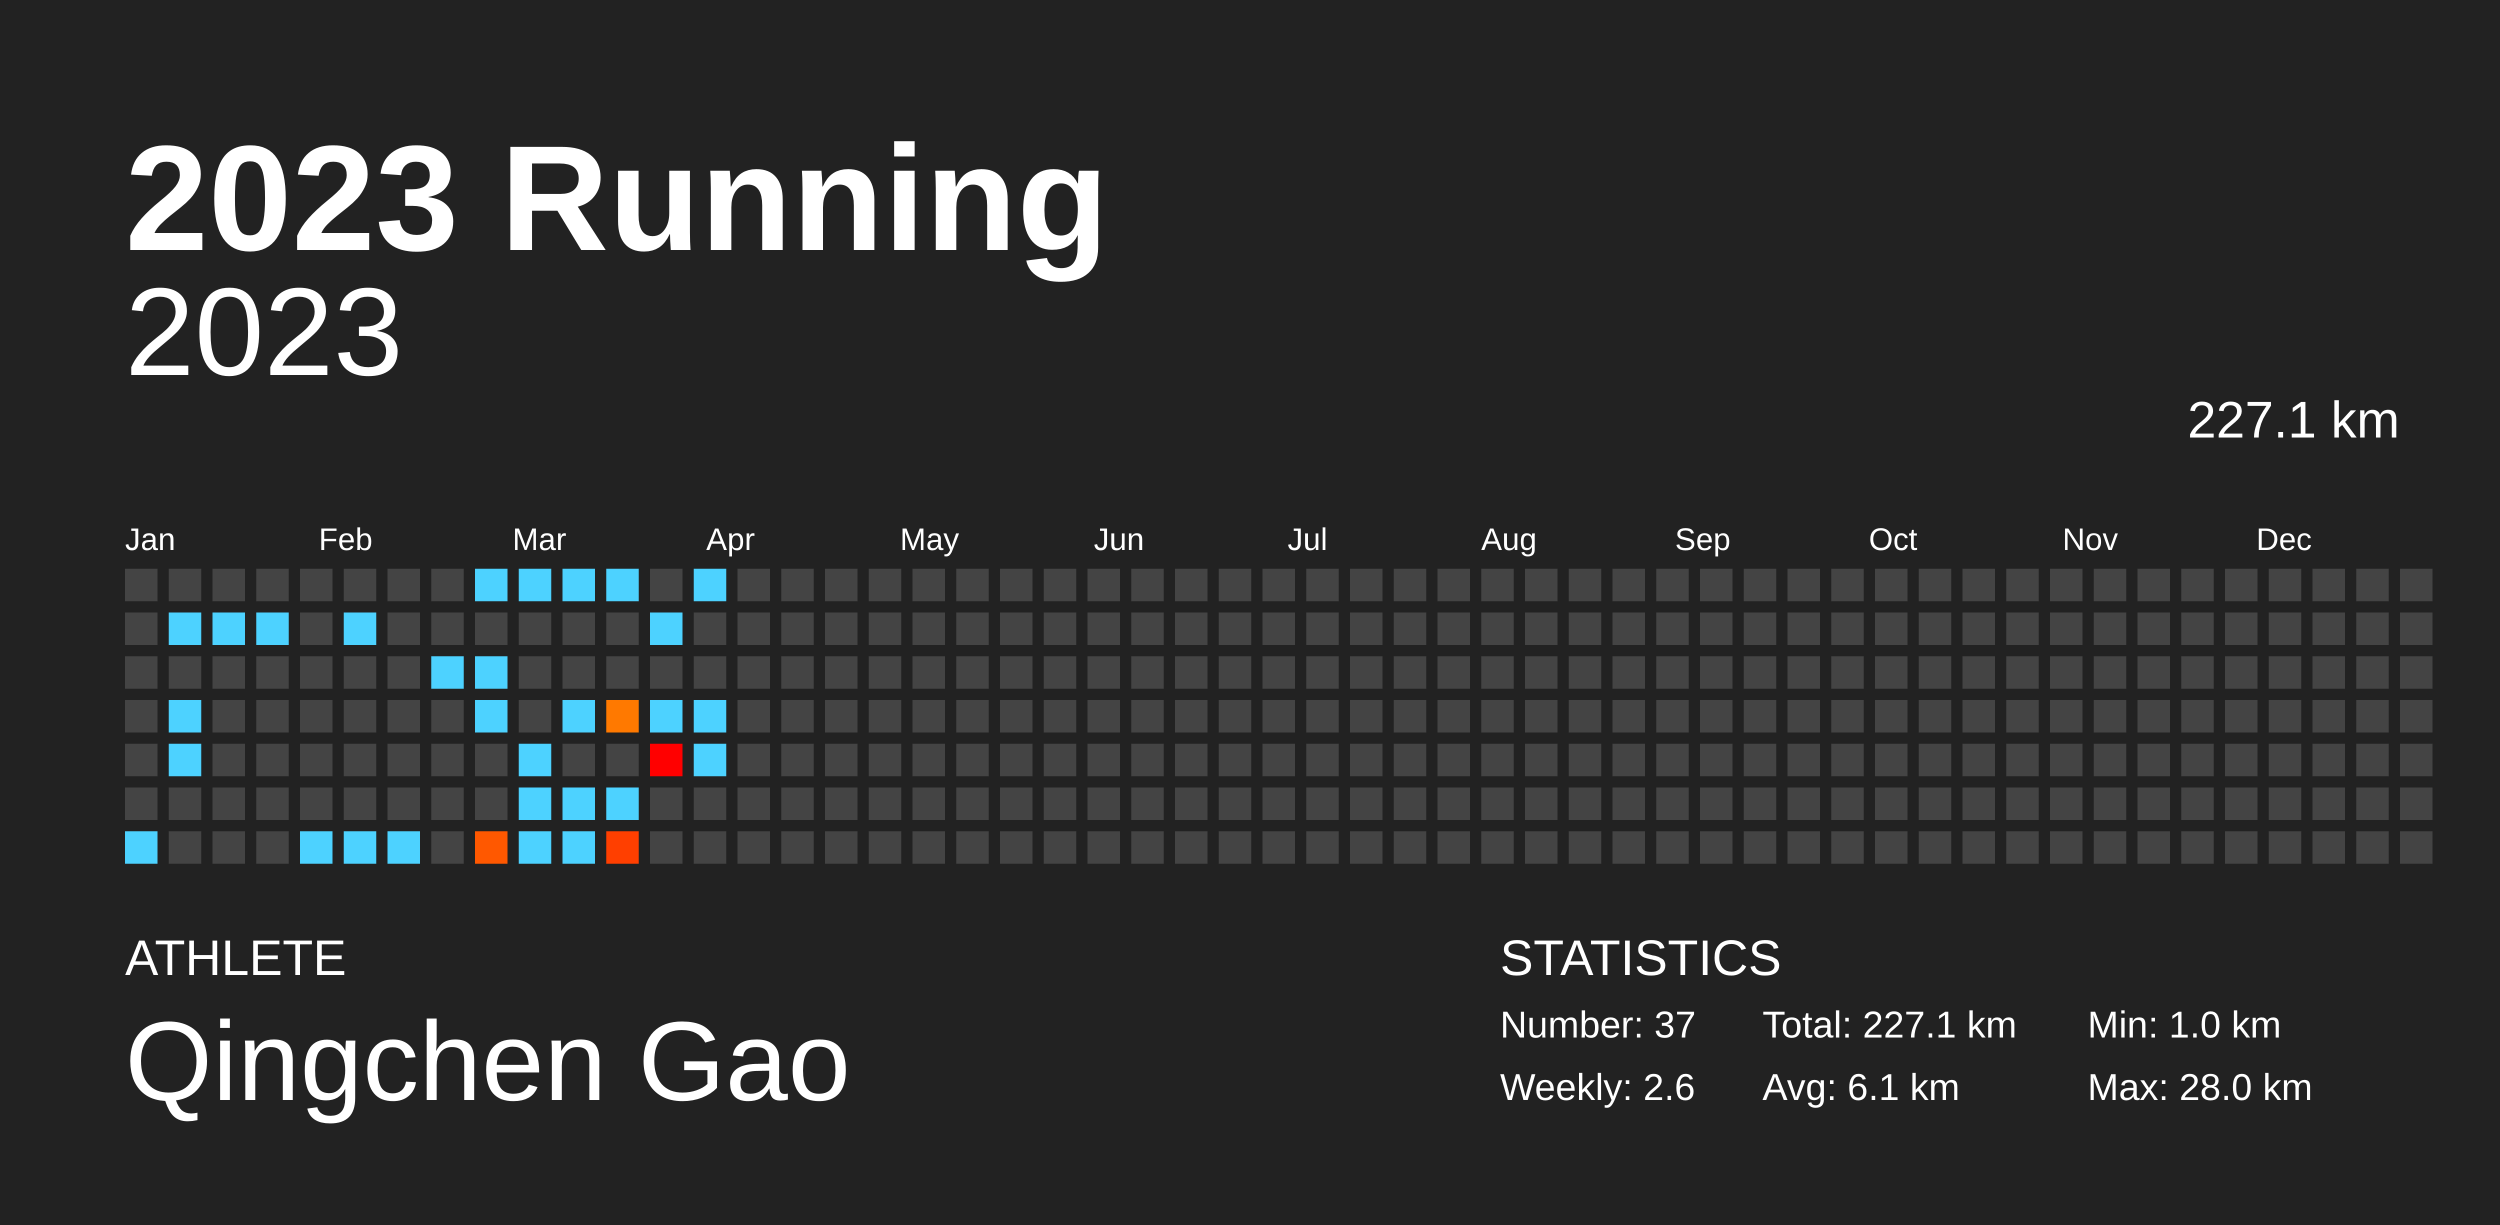
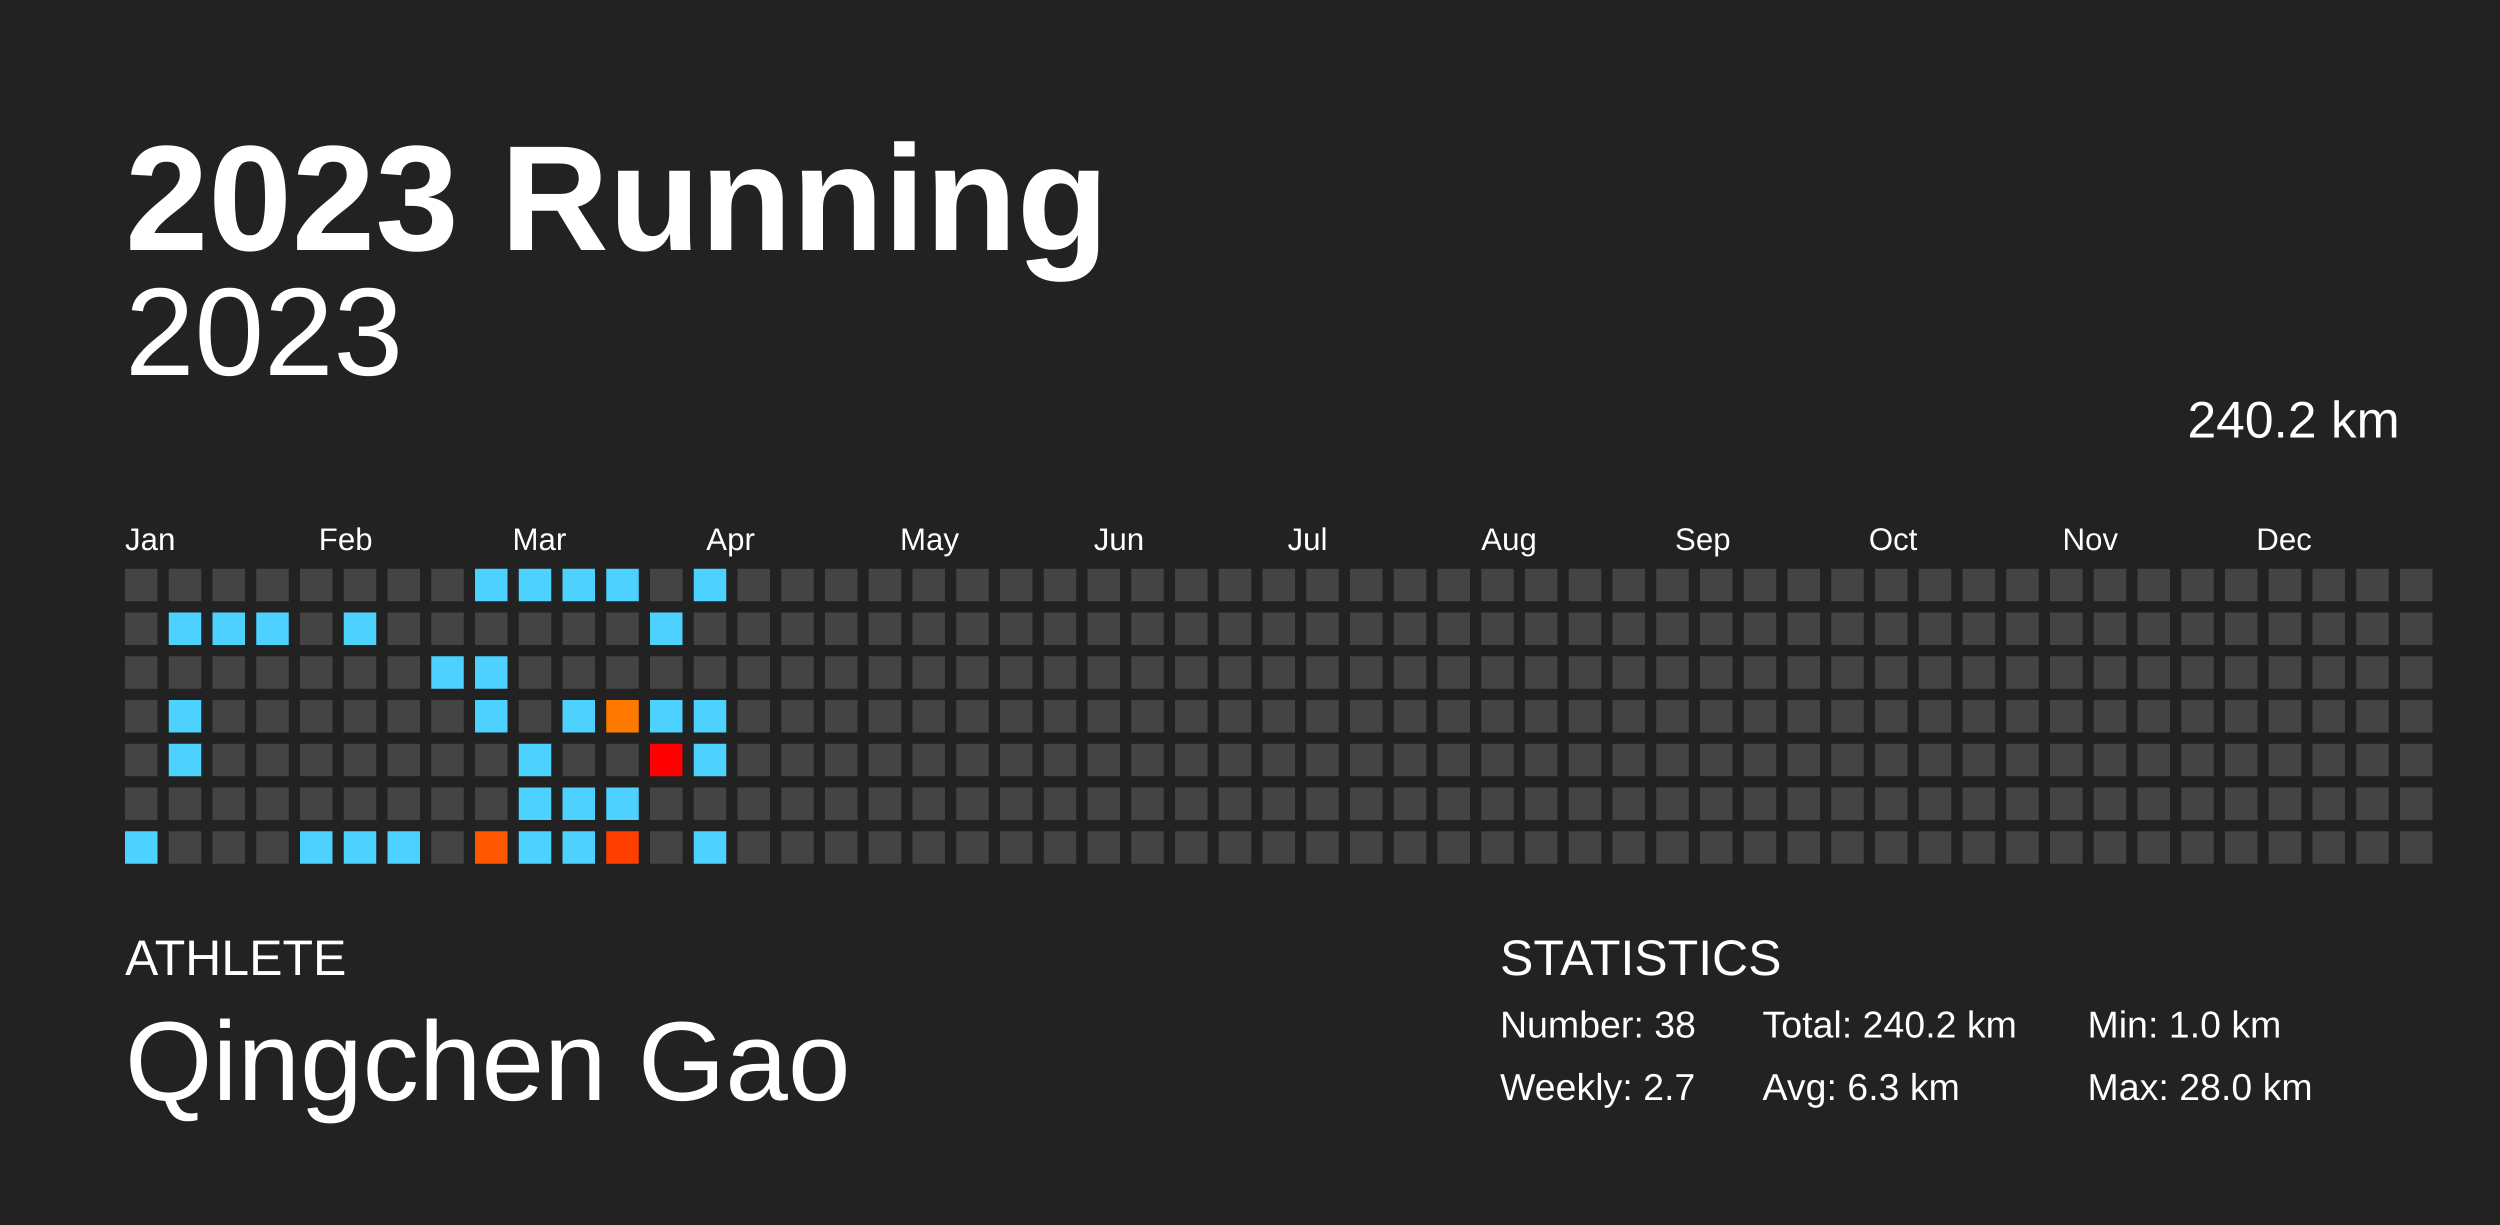
<svg xmlns="http://www.w3.org/2000/svg" baseProfile="full" height="98mm" version="1.1" viewBox="0,0,200,98" width="200mm">
  <defs />
  <rect fill="#222222" height="98" width="200" x="0" y="0" />
  <text fill="#FFFFFF" style="font-size:12px; font-family:Arial; font-weight:bold;" x="10" y="20">2023 Running</text>
  <text fill="#FFFFFF" style="font-size:4px; font-family:Arial" x="10" y="78">ATHLETE</text>
  <text fill="#FFFFFF" style="font-size:9px; font-family:Arial" x="10" y="88">Qingchen Gao</text>
  <text fill="#FFFFFF" style="font-size:4px; font-family:Arial" x="120" y="78">STATISTICS</text>
-   <text fill="#FFFFFF" style="font-size:3px; font-family:Arial" x="120" y="83">Number: 37</text>
-   <text fill="#FFFFFF" style="font-size:3px; font-family:Arial" x="120" y="88">Weekly: 2.6</text>
-   <text fill="#FFFFFF" style="font-size:3px; font-family:Arial" x="141" y="83">Total: 227.1 km</text>
-   <text fill="#FFFFFF" style="font-size:3px; font-family:Arial" x="141" y="88">Avg: 6.1 km</text>
+   <text fill="#FFFFFF" style="font-size:3px; font-family:Arial" x="120" y="83">Number: 38</text>
+   <text fill="#FFFFFF" style="font-size:3px; font-family:Arial" x="120" y="88">Weekly: 2.7</text>
+   <text fill="#FFFFFF" style="font-size:3px; font-family:Arial" x="141" y="83">Total: 240.2 km</text>
+   <text fill="#FFFFFF" style="font-size:3px; font-family:Arial" x="141" y="88">Avg: 6.3 km</text>
  <text fill="#FFFFFF" style="font-size:3px; font-family:Arial" x="167" y="83">Min: 1.0 km</text>
  <text fill="#FFFFFF" style="font-size:3px; font-family:Arial" x="167" y="88">Max: 28.0 km</text>
  <text alignment-baseline="hanging" fill="#FFFFFF" style="font-size:10.0px; font-family:Arial;" x="10" y="30">2023</text>
-   <text alignment-baseline="hanging" fill="#FFFFFF" style="font-size:4.125px; font-family:Arial;" x="175" y="35">227.1 km</text>
+   <text alignment-baseline="hanging" fill="#FFFFFF" style="font-size:4.125px; font-family:Arial;" x="175" y="35">240.2 km</text>
  <text fill="#FFFFFF" style="font-size:2.5px; font-family:Arial" x="10.0" y="44">Jan</text>
  <text fill="#FFFFFF" style="font-size:2.5px; font-family:Arial" x="25.5" y="44">Feb</text>
  <text fill="#FFFFFF" style="font-size:2.5px; font-family:Arial" x="41.0" y="44">Mar</text>
  <text fill="#FFFFFF" style="font-size:2.5px; font-family:Arial" x="56.5" y="44">Apr</text>
  <text fill="#FFFFFF" style="font-size:2.5px; font-family:Arial" x="72.0" y="44">May</text>
  <text fill="#FFFFFF" style="font-size:2.5px; font-family:Arial" x="87.5" y="44">Jun</text>
  <text fill="#FFFFFF" style="font-size:2.5px; font-family:Arial" x="103.0" y="44">Jul</text>
  <text fill="#FFFFFF" style="font-size:2.5px; font-family:Arial" x="118.5" y="44">Aug</text>
  <text fill="#FFFFFF" style="font-size:2.5px; font-family:Arial" x="134.0" y="44">Sep</text>
  <text fill="#FFFFFF" style="font-size:2.5px; font-family:Arial" x="149.5" y="44">Oct</text>
  <text fill="#FFFFFF" style="font-size:2.5px; font-family:Arial" x="165.0" y="44">Nov</text>
  <text fill="#FFFFFF" style="font-size:2.5px; font-family:Arial" x="180.5" y="44">Dec</text>
  <rect fill="#444444" height="2.6" width="2.6" x="10.0" y="45.5" />
  <rect fill="#444444" height="2.6" width="2.6" x="10.0" y="49.0" />
  <rect fill="#444444" height="2.6" width="2.6" x="10.0" y="52.5" />
  <rect fill="#444444" height="2.6" width="2.6" x="10.0" y="56.0" />
  <rect fill="#444444" height="2.6" width="2.6" x="10.0" y="59.5" />
  <rect fill="#444444" height="2.6" width="2.6" x="10.0" y="63.0" />
  <rect fill="#4dd2ff" height="2.6" width="2.6" x="10.0" y="66.5" />
  <rect fill="#444444" height="2.6" width="2.6" x="13.5" y="45.5" />
  <rect fill="#4dd2ff" height="2.6" width="2.6" x="13.5" y="49.0" />
  <rect fill="#444444" height="2.6" width="2.6" x="13.5" y="52.5" />
  <rect fill="#4dd2ff" height="2.6" width="2.6" x="13.5" y="56.0" />
  <rect fill="#4dd2ff" height="2.6" width="2.6" x="13.5" y="59.5" />
  <rect fill="#444444" height="2.6" width="2.6" x="13.5" y="63.0" />
  <rect fill="#444444" height="2.6" width="2.6" x="13.5" y="66.5" />
  <rect fill="#444444" height="2.6" width="2.6" x="17.0" y="45.5" />
  <rect fill="#4dd2ff" height="2.6" width="2.6" x="17.0" y="49.0" />
  <rect fill="#444444" height="2.6" width="2.6" x="17.0" y="52.5" />
  <rect fill="#444444" height="2.6" width="2.6" x="17.0" y="56.0" />
  <rect fill="#444444" height="2.6" width="2.6" x="17.0" y="59.5" />
  <rect fill="#444444" height="2.6" width="2.6" x="17.0" y="63.0" />
  <rect fill="#444444" height="2.6" width="2.6" x="17.0" y="66.5" />
  <rect fill="#444444" height="2.6" width="2.6" x="20.5" y="45.5" />
  <rect fill="#4dd2ff" height="2.6" width="2.6" x="20.5" y="49.0" />
  <rect fill="#444444" height="2.6" width="2.6" x="20.5" y="52.5" />
  <rect fill="#444444" height="2.6" width="2.6" x="20.5" y="56.0" />
  <rect fill="#444444" height="2.6" width="2.6" x="20.5" y="59.5" />
  <rect fill="#444444" height="2.6" width="2.6" x="20.5" y="63.0" />
  <rect fill="#444444" height="2.6" width="2.6" x="20.5" y="66.5" />
  <rect fill="#444444" height="2.6" width="2.6" x="24.0" y="45.5" />
  <rect fill="#444444" height="2.6" width="2.6" x="24.0" y="49.0" />
  <rect fill="#444444" height="2.6" width="2.6" x="24.0" y="52.5" />
  <rect fill="#444444" height="2.6" width="2.6" x="24.0" y="56.0" />
  <rect fill="#444444" height="2.6" width="2.6" x="24.0" y="59.5" />
  <rect fill="#444444" height="2.6" width="2.6" x="24.0" y="63.0" />
  <rect fill="#4dd2ff" height="2.6" width="2.6" x="24.0" y="66.5" />
  <rect fill="#444444" height="2.6" width="2.6" x="27.5" y="45.5" />
  <rect fill="#4dd2ff" height="2.6" width="2.6" x="27.5" y="49.0" />
  <rect fill="#444444" height="2.6" width="2.6" x="27.5" y="52.5" />
  <rect fill="#444444" height="2.6" width="2.6" x="27.5" y="56.0" />
  <rect fill="#444444" height="2.6" width="2.6" x="27.5" y="59.5" />
  <rect fill="#444444" height="2.6" width="2.6" x="27.5" y="63.0" />
  <rect fill="#4dd2ff" height="2.6" width="2.6" x="27.5" y="66.5" />
  <rect fill="#444444" height="2.6" width="2.6" x="31.0" y="45.5" />
  <rect fill="#444444" height="2.6" width="2.6" x="31.0" y="49.0" />
  <rect fill="#444444" height="2.6" width="2.6" x="31.0" y="52.5" />
  <rect fill="#444444" height="2.6" width="2.6" x="31.0" y="56.0" />
  <rect fill="#444444" height="2.6" width="2.6" x="31.0" y="59.5" />
  <rect fill="#444444" height="2.6" width="2.6" x="31.0" y="63.0" />
  <rect fill="#4dd2ff" height="2.6" width="2.6" x="31.0" y="66.5" />
  <rect fill="#444444" height="2.6" width="2.6" x="34.5" y="45.5" />
  <rect fill="#444444" height="2.6" width="2.6" x="34.5" y="49.0" />
  <rect fill="#4dd2ff" height="2.6" width="2.6" x="34.5" y="52.5" />
  <rect fill="#444444" height="2.6" width="2.6" x="34.5" y="56.0" />
  <rect fill="#444444" height="2.6" width="2.6" x="34.5" y="59.5" />
  <rect fill="#444444" height="2.6" width="2.6" x="34.5" y="63.0" />
  <rect fill="#444444" height="2.6" width="2.6" x="34.5" y="66.5" />
  <rect fill="#4dd2ff" height="2.6" width="2.6" x="38.0" y="45.5" />
  <rect fill="#444444" height="2.6" width="2.6" x="38.0" y="49.0" />
  <rect fill="#4dd2ff" height="2.6" width="2.6" x="38.0" y="52.5" />
  <rect fill="#4dd2ff" height="2.6" width="2.6" x="38.0" y="56.0" />
  <rect fill="#444444" height="2.6" width="2.6" x="38.0" y="59.5" />
  <rect fill="#444444" height="2.6" width="2.6" x="38.0" y="63.0" />
  <rect fill="#ff5800" height="2.6" width="2.6" x="38.0" y="66.5" />
  <rect fill="#4dd2ff" height="2.6" width="2.6" x="41.5" y="45.5" />
  <rect fill="#444444" height="2.6" width="2.6" x="41.5" y="49.0" />
  <rect fill="#444444" height="2.6" width="2.6" x="41.5" y="52.5" />
  <rect fill="#444444" height="2.6" width="2.6" x="41.5" y="56.0" />
  <rect fill="#4dd2ff" height="2.6" width="2.6" x="41.5" y="59.5" />
  <rect fill="#4dd2ff" height="2.6" width="2.6" x="41.5" y="63.0" />
  <rect fill="#4dd2ff" height="2.6" width="2.6" x="41.5" y="66.5" />
  <rect fill="#4dd2ff" height="2.6" width="2.6" x="45.0" y="45.5" />
  <rect fill="#444444" height="2.6" width="2.6" x="45.0" y="49.0" />
  <rect fill="#444444" height="2.6" width="2.6" x="45.0" y="52.5" />
  <rect fill="#4dd2ff" height="2.6" width="2.6" x="45.0" y="56.0" />
  <rect fill="#444444" height="2.6" width="2.6" x="45.0" y="59.5" />
  <rect fill="#4dd2ff" height="2.6" width="2.6" x="45.0" y="63.0" />
  <rect fill="#4dd2ff" height="2.6" width="2.6" x="45.0" y="66.5" />
  <rect fill="#4dd2ff" height="2.6" width="2.6" x="48.5" y="45.5" />
  <rect fill="#444444" height="2.6" width="2.6" x="48.5" y="49.0" />
  <rect fill="#444444" height="2.6" width="2.6" x="48.5" y="52.5" />
  <rect fill="#ff7900" height="2.6" width="2.6" x="48.5" y="56.0" />
  <rect fill="#444444" height="2.6" width="2.6" x="48.5" y="59.5" />
  <rect fill="#4dd2ff" height="2.6" width="2.6" x="48.5" y="63.0" />
  <rect fill="#ff3f00" height="2.6" width="2.6" x="48.5" y="66.5" />
  <rect fill="#444444" height="2.6" width="2.6" x="52.0" y="45.5" />
  <rect fill="#4dd2ff" height="2.6" width="2.6" x="52.0" y="49.0" />
  <rect fill="#444444" height="2.6" width="2.6" x="52.0" y="52.5" />
  <rect fill="#4dd2ff" height="2.6" width="2.6" x="52.0" y="56.0" />
  <rect fill="#ff0000" height="2.6" width="2.6" x="52.0" y="59.5" />
  <rect fill="#444444" height="2.6" width="2.6" x="52.0" y="63.0" />
  <rect fill="#444444" height="2.6" width="2.6" x="52.0" y="66.5" />
  <rect fill="#4dd2ff" height="2.6" width="2.6" x="55.5" y="45.5" />
  <rect fill="#444444" height="2.6" width="2.6" x="55.5" y="49.0" />
  <rect fill="#444444" height="2.6" width="2.6" x="55.5" y="52.5" />
  <rect fill="#4dd2ff" height="2.6" width="2.6" x="55.5" y="56.0" />
  <rect fill="#4dd2ff" height="2.6" width="2.6" x="55.5" y="59.5" />
  <rect fill="#444444" height="2.6" width="2.6" x="55.5" y="63.0" />
-   <rect fill="#444444" height="2.6" width="2.6" x="55.5" y="66.5" />
+   <rect fill="#4dd2ff" height="2.6" width="2.6" x="55.5" y="66.5" />
  <rect fill="#444444" height="2.6" width="2.6" x="59.0" y="45.5" />
  <rect fill="#444444" height="2.6" width="2.6" x="59.0" y="49.0" />
  <rect fill="#444444" height="2.6" width="2.6" x="59.0" y="52.5" />
  <rect fill="#444444" height="2.6" width="2.6" x="59.0" y="56.0" />
  <rect fill="#444444" height="2.6" width="2.6" x="59.0" y="59.5" />
  <rect fill="#444444" height="2.6" width="2.6" x="59.0" y="63.0" />
  <rect fill="#444444" height="2.6" width="2.6" x="59.0" y="66.5" />
  <rect fill="#444444" height="2.6" width="2.6" x="62.5" y="45.5" />
  <rect fill="#444444" height="2.6" width="2.6" x="62.5" y="49.0" />
  <rect fill="#444444" height="2.6" width="2.6" x="62.5" y="52.5" />
  <rect fill="#444444" height="2.6" width="2.6" x="62.5" y="56.0" />
  <rect fill="#444444" height="2.6" width="2.6" x="62.5" y="59.5" />
  <rect fill="#444444" height="2.6" width="2.6" x="62.5" y="63.0" />
  <rect fill="#444444" height="2.6" width="2.6" x="62.5" y="66.5" />
  <rect fill="#444444" height="2.6" width="2.6" x="66.0" y="45.5" />
  <rect fill="#444444" height="2.6" width="2.6" x="66.0" y="49.0" />
  <rect fill="#444444" height="2.6" width="2.6" x="66.0" y="52.5" />
  <rect fill="#444444" height="2.6" width="2.6" x="66.0" y="56.0" />
  <rect fill="#444444" height="2.6" width="2.6" x="66.0" y="59.5" />
  <rect fill="#444444" height="2.6" width="2.6" x="66.0" y="63.0" />
  <rect fill="#444444" height="2.6" width="2.6" x="66.0" y="66.5" />
  <rect fill="#444444" height="2.6" width="2.6" x="69.5" y="45.5" />
  <rect fill="#444444" height="2.6" width="2.6" x="69.5" y="49.0" />
  <rect fill="#444444" height="2.6" width="2.6" x="69.5" y="52.5" />
  <rect fill="#444444" height="2.6" width="2.6" x="69.5" y="56.0" />
  <rect fill="#444444" height="2.6" width="2.6" x="69.5" y="59.5" />
  <rect fill="#444444" height="2.6" width="2.6" x="69.5" y="63.0" />
  <rect fill="#444444" height="2.6" width="2.6" x="69.5" y="66.5" />
  <rect fill="#444444" height="2.6" width="2.6" x="73.0" y="45.5" />
  <rect fill="#444444" height="2.6" width="2.6" x="73.0" y="49.0" />
  <rect fill="#444444" height="2.6" width="2.6" x="73.0" y="52.5" />
  <rect fill="#444444" height="2.6" width="2.6" x="73.0" y="56.0" />
  <rect fill="#444444" height="2.6" width="2.6" x="73.0" y="59.5" />
  <rect fill="#444444" height="2.6" width="2.6" x="73.0" y="63.0" />
  <rect fill="#444444" height="2.6" width="2.6" x="73.0" y="66.5" />
  <rect fill="#444444" height="2.6" width="2.6" x="76.5" y="45.5" />
  <rect fill="#444444" height="2.6" width="2.6" x="76.5" y="49.0" />
  <rect fill="#444444" height="2.6" width="2.6" x="76.5" y="52.5" />
  <rect fill="#444444" height="2.6" width="2.6" x="76.5" y="56.0" />
  <rect fill="#444444" height="2.6" width="2.6" x="76.5" y="59.5" />
  <rect fill="#444444" height="2.6" width="2.6" x="76.5" y="63.0" />
  <rect fill="#444444" height="2.6" width="2.6" x="76.5" y="66.5" />
  <rect fill="#444444" height="2.6" width="2.6" x="80.0" y="45.5" />
  <rect fill="#444444" height="2.6" width="2.6" x="80.0" y="49.0" />
  <rect fill="#444444" height="2.6" width="2.6" x="80.0" y="52.5" />
  <rect fill="#444444" height="2.6" width="2.6" x="80.0" y="56.0" />
  <rect fill="#444444" height="2.6" width="2.6" x="80.0" y="59.5" />
  <rect fill="#444444" height="2.6" width="2.6" x="80.0" y="63.0" />
  <rect fill="#444444" height="2.6" width="2.6" x="80.0" y="66.5" />
  <rect fill="#444444" height="2.6" width="2.6" x="83.5" y="45.5" />
  <rect fill="#444444" height="2.6" width="2.6" x="83.5" y="49.0" />
  <rect fill="#444444" height="2.6" width="2.6" x="83.5" y="52.5" />
  <rect fill="#444444" height="2.6" width="2.6" x="83.5" y="56.0" />
  <rect fill="#444444" height="2.6" width="2.6" x="83.5" y="59.5" />
  <rect fill="#444444" height="2.6" width="2.6" x="83.5" y="63.0" />
  <rect fill="#444444" height="2.6" width="2.6" x="83.5" y="66.5" />
  <rect fill="#444444" height="2.6" width="2.6" x="87.0" y="45.5" />
  <rect fill="#444444" height="2.6" width="2.6" x="87.0" y="49.0" />
  <rect fill="#444444" height="2.6" width="2.6" x="87.0" y="52.5" />
  <rect fill="#444444" height="2.6" width="2.6" x="87.0" y="56.0" />
  <rect fill="#444444" height="2.6" width="2.6" x="87.0" y="59.5" />
  <rect fill="#444444" height="2.6" width="2.6" x="87.0" y="63.0" />
  <rect fill="#444444" height="2.6" width="2.6" x="87.0" y="66.5" />
  <rect fill="#444444" height="2.6" width="2.6" x="90.5" y="45.5" />
  <rect fill="#444444" height="2.6" width="2.6" x="90.5" y="49.0" />
  <rect fill="#444444" height="2.6" width="2.6" x="90.5" y="52.5" />
  <rect fill="#444444" height="2.6" width="2.6" x="90.5" y="56.0" />
  <rect fill="#444444" height="2.6" width="2.6" x="90.5" y="59.5" />
  <rect fill="#444444" height="2.6" width="2.6" x="90.5" y="63.0" />
  <rect fill="#444444" height="2.6" width="2.6" x="90.5" y="66.5" />
  <rect fill="#444444" height="2.6" width="2.6" x="94.0" y="45.5" />
  <rect fill="#444444" height="2.6" width="2.6" x="94.0" y="49.0" />
  <rect fill="#444444" height="2.6" width="2.6" x="94.0" y="52.5" />
  <rect fill="#444444" height="2.6" width="2.6" x="94.0" y="56.0" />
  <rect fill="#444444" height="2.6" width="2.6" x="94.0" y="59.5" />
  <rect fill="#444444" height="2.6" width="2.6" x="94.0" y="63.0" />
  <rect fill="#444444" height="2.6" width="2.6" x="94.0" y="66.5" />
  <rect fill="#444444" height="2.6" width="2.6" x="97.5" y="45.5" />
  <rect fill="#444444" height="2.6" width="2.6" x="97.5" y="49.0" />
  <rect fill="#444444" height="2.6" width="2.6" x="97.5" y="52.5" />
  <rect fill="#444444" height="2.6" width="2.6" x="97.5" y="56.0" />
  <rect fill="#444444" height="2.6" width="2.6" x="97.5" y="59.5" />
  <rect fill="#444444" height="2.6" width="2.6" x="97.5" y="63.0" />
  <rect fill="#444444" height="2.6" width="2.6" x="97.5" y="66.5" />
  <rect fill="#444444" height="2.6" width="2.6" x="101.0" y="45.5" />
  <rect fill="#444444" height="2.6" width="2.6" x="101.0" y="49.0" />
  <rect fill="#444444" height="2.6" width="2.6" x="101.0" y="52.5" />
  <rect fill="#444444" height="2.6" width="2.6" x="101.0" y="56.0" />
  <rect fill="#444444" height="2.6" width="2.6" x="101.0" y="59.5" />
  <rect fill="#444444" height="2.6" width="2.6" x="101.0" y="63.0" />
  <rect fill="#444444" height="2.6" width="2.6" x="101.0" y="66.5" />
  <rect fill="#444444" height="2.6" width="2.6" x="104.5" y="45.5" />
  <rect fill="#444444" height="2.6" width="2.6" x="104.5" y="49.0" />
  <rect fill="#444444" height="2.6" width="2.6" x="104.5" y="52.5" />
  <rect fill="#444444" height="2.6" width="2.6" x="104.5" y="56.0" />
  <rect fill="#444444" height="2.6" width="2.6" x="104.5" y="59.5" />
  <rect fill="#444444" height="2.6" width="2.6" x="104.5" y="63.0" />
  <rect fill="#444444" height="2.6" width="2.6" x="104.5" y="66.5" />
  <rect fill="#444444" height="2.6" width="2.6" x="108.0" y="45.5" />
  <rect fill="#444444" height="2.6" width="2.6" x="108.0" y="49.0" />
  <rect fill="#444444" height="2.6" width="2.6" x="108.0" y="52.5" />
  <rect fill="#444444" height="2.6" width="2.6" x="108.0" y="56.0" />
  <rect fill="#444444" height="2.6" width="2.6" x="108.0" y="59.5" />
  <rect fill="#444444" height="2.6" width="2.6" x="108.0" y="63.0" />
  <rect fill="#444444" height="2.6" width="2.6" x="108.0" y="66.5" />
  <rect fill="#444444" height="2.6" width="2.6" x="111.5" y="45.5" />
  <rect fill="#444444" height="2.6" width="2.6" x="111.5" y="49.0" />
  <rect fill="#444444" height="2.6" width="2.6" x="111.5" y="52.5" />
  <rect fill="#444444" height="2.6" width="2.6" x="111.5" y="56.0" />
  <rect fill="#444444" height="2.6" width="2.6" x="111.5" y="59.5" />
  <rect fill="#444444" height="2.6" width="2.6" x="111.5" y="63.0" />
  <rect fill="#444444" height="2.6" width="2.6" x="111.5" y="66.5" />
  <rect fill="#444444" height="2.6" width="2.6" x="115.0" y="45.5" />
  <rect fill="#444444" height="2.6" width="2.6" x="115.0" y="49.0" />
  <rect fill="#444444" height="2.6" width="2.6" x="115.0" y="52.5" />
  <rect fill="#444444" height="2.6" width="2.6" x="115.0" y="56.0" />
  <rect fill="#444444" height="2.6" width="2.6" x="115.0" y="59.5" />
  <rect fill="#444444" height="2.6" width="2.6" x="115.0" y="63.0" />
  <rect fill="#444444" height="2.6" width="2.6" x="115.0" y="66.5" />
  <rect fill="#444444" height="2.6" width="2.6" x="118.5" y="45.5" />
  <rect fill="#444444" height="2.6" width="2.6" x="118.5" y="49.0" />
  <rect fill="#444444" height="2.6" width="2.6" x="118.5" y="52.5" />
  <rect fill="#444444" height="2.6" width="2.6" x="118.5" y="56.0" />
  <rect fill="#444444" height="2.6" width="2.6" x="118.5" y="59.5" />
  <rect fill="#444444" height="2.6" width="2.6" x="118.5" y="63.0" />
  <rect fill="#444444" height="2.6" width="2.6" x="118.5" y="66.5" />
  <rect fill="#444444" height="2.6" width="2.6" x="122.0" y="45.5" />
  <rect fill="#444444" height="2.6" width="2.6" x="122.0" y="49.0" />
  <rect fill="#444444" height="2.6" width="2.6" x="122.0" y="52.5" />
  <rect fill="#444444" height="2.6" width="2.6" x="122.0" y="56.0" />
  <rect fill="#444444" height="2.6" width="2.6" x="122.0" y="59.5" />
  <rect fill="#444444" height="2.6" width="2.6" x="122.0" y="63.0" />
  <rect fill="#444444" height="2.6" width="2.6" x="122.0" y="66.5" />
  <rect fill="#444444" height="2.6" width="2.6" x="125.5" y="45.5" />
  <rect fill="#444444" height="2.6" width="2.6" x="125.5" y="49.0" />
  <rect fill="#444444" height="2.6" width="2.6" x="125.5" y="52.5" />
  <rect fill="#444444" height="2.6" width="2.6" x="125.5" y="56.0" />
  <rect fill="#444444" height="2.6" width="2.6" x="125.5" y="59.5" />
  <rect fill="#444444" height="2.6" width="2.6" x="125.5" y="63.0" />
  <rect fill="#444444" height="2.6" width="2.6" x="125.5" y="66.5" />
  <rect fill="#444444" height="2.6" width="2.6" x="129.0" y="45.5" />
  <rect fill="#444444" height="2.6" width="2.6" x="129.0" y="49.0" />
  <rect fill="#444444" height="2.6" width="2.6" x="129.0" y="52.5" />
  <rect fill="#444444" height="2.6" width="2.6" x="129.0" y="56.0" />
  <rect fill="#444444" height="2.6" width="2.6" x="129.0" y="59.5" />
  <rect fill="#444444" height="2.6" width="2.6" x="129.0" y="63.0" />
  <rect fill="#444444" height="2.6" width="2.6" x="129.0" y="66.5" />
  <rect fill="#444444" height="2.6" width="2.6" x="132.5" y="45.5" />
  <rect fill="#444444" height="2.6" width="2.6" x="132.5" y="49.0" />
  <rect fill="#444444" height="2.6" width="2.6" x="132.5" y="52.5" />
  <rect fill="#444444" height="2.6" width="2.6" x="132.5" y="56.0" />
  <rect fill="#444444" height="2.6" width="2.6" x="132.5" y="59.5" />
  <rect fill="#444444" height="2.6" width="2.6" x="132.5" y="63.0" />
  <rect fill="#444444" height="2.6" width="2.6" x="132.5" y="66.5" />
  <rect fill="#444444" height="2.6" width="2.6" x="136.0" y="45.5" />
  <rect fill="#444444" height="2.6" width="2.6" x="136.0" y="49.0" />
  <rect fill="#444444" height="2.6" width="2.6" x="136.0" y="52.5" />
  <rect fill="#444444" height="2.6" width="2.6" x="136.0" y="56.0" />
  <rect fill="#444444" height="2.6" width="2.6" x="136.0" y="59.5" />
  <rect fill="#444444" height="2.6" width="2.6" x="136.0" y="63.0" />
  <rect fill="#444444" height="2.6" width="2.6" x="136.0" y="66.5" />
  <rect fill="#444444" height="2.6" width="2.6" x="139.5" y="45.5" />
  <rect fill="#444444" height="2.6" width="2.6" x="139.5" y="49.0" />
  <rect fill="#444444" height="2.6" width="2.6" x="139.5" y="52.5" />
  <rect fill="#444444" height="2.6" width="2.6" x="139.5" y="56.0" />
  <rect fill="#444444" height="2.6" width="2.6" x="139.5" y="59.5" />
  <rect fill="#444444" height="2.6" width="2.6" x="139.5" y="63.0" />
  <rect fill="#444444" height="2.6" width="2.6" x="139.5" y="66.5" />
  <rect fill="#444444" height="2.6" width="2.6" x="143.0" y="45.5" />
  <rect fill="#444444" height="2.6" width="2.6" x="143.0" y="49.0" />
  <rect fill="#444444" height="2.6" width="2.6" x="143.0" y="52.5" />
  <rect fill="#444444" height="2.6" width="2.6" x="143.0" y="56.0" />
  <rect fill="#444444" height="2.6" width="2.6" x="143.0" y="59.5" />
  <rect fill="#444444" height="2.6" width="2.6" x="143.0" y="63.0" />
  <rect fill="#444444" height="2.6" width="2.6" x="143.0" y="66.5" />
  <rect fill="#444444" height="2.6" width="2.6" x="146.5" y="45.5" />
  <rect fill="#444444" height="2.6" width="2.6" x="146.5" y="49.0" />
  <rect fill="#444444" height="2.6" width="2.6" x="146.5" y="52.5" />
  <rect fill="#444444" height="2.6" width="2.6" x="146.5" y="56.0" />
  <rect fill="#444444" height="2.6" width="2.6" x="146.5" y="59.5" />
  <rect fill="#444444" height="2.6" width="2.6" x="146.5" y="63.0" />
  <rect fill="#444444" height="2.6" width="2.6" x="146.5" y="66.5" />
  <rect fill="#444444" height="2.6" width="2.6" x="150.0" y="45.5" />
  <rect fill="#444444" height="2.6" width="2.6" x="150.0" y="49.0" />
  <rect fill="#444444" height="2.6" width="2.6" x="150.0" y="52.5" />
  <rect fill="#444444" height="2.6" width="2.6" x="150.0" y="56.0" />
  <rect fill="#444444" height="2.6" width="2.6" x="150.0" y="59.5" />
  <rect fill="#444444" height="2.6" width="2.6" x="150.0" y="63.0" />
  <rect fill="#444444" height="2.6" width="2.6" x="150.0" y="66.5" />
  <rect fill="#444444" height="2.6" width="2.6" x="153.5" y="45.5" />
  <rect fill="#444444" height="2.6" width="2.6" x="153.5" y="49.0" />
  <rect fill="#444444" height="2.6" width="2.6" x="153.5" y="52.5" />
  <rect fill="#444444" height="2.6" width="2.6" x="153.5" y="56.0" />
  <rect fill="#444444" height="2.6" width="2.6" x="153.5" y="59.5" />
  <rect fill="#444444" height="2.6" width="2.6" x="153.5" y="63.0" />
  <rect fill="#444444" height="2.6" width="2.6" x="153.5" y="66.5" />
  <rect fill="#444444" height="2.6" width="2.6" x="157.0" y="45.5" />
  <rect fill="#444444" height="2.6" width="2.6" x="157.0" y="49.0" />
  <rect fill="#444444" height="2.6" width="2.6" x="157.0" y="52.5" />
  <rect fill="#444444" height="2.6" width="2.6" x="157.0" y="56.0" />
  <rect fill="#444444" height="2.6" width="2.6" x="157.0" y="59.5" />
  <rect fill="#444444" height="2.6" width="2.6" x="157.0" y="63.0" />
  <rect fill="#444444" height="2.6" width="2.6" x="157.0" y="66.5" />
  <rect fill="#444444" height="2.6" width="2.6" x="160.5" y="45.5" />
  <rect fill="#444444" height="2.6" width="2.6" x="160.5" y="49.0" />
  <rect fill="#444444" height="2.6" width="2.6" x="160.5" y="52.5" />
  <rect fill="#444444" height="2.6" width="2.6" x="160.5" y="56.0" />
  <rect fill="#444444" height="2.6" width="2.6" x="160.5" y="59.5" />
  <rect fill="#444444" height="2.6" width="2.6" x="160.5" y="63.0" />
  <rect fill="#444444" height="2.6" width="2.6" x="160.5" y="66.5" />
  <rect fill="#444444" height="2.6" width="2.6" x="164.0" y="45.5" />
  <rect fill="#444444" height="2.6" width="2.6" x="164.0" y="49.0" />
  <rect fill="#444444" height="2.6" width="2.6" x="164.0" y="52.5" />
  <rect fill="#444444" height="2.6" width="2.6" x="164.0" y="56.0" />
  <rect fill="#444444" height="2.6" width="2.6" x="164.0" y="59.5" />
  <rect fill="#444444" height="2.6" width="2.6" x="164.0" y="63.0" />
  <rect fill="#444444" height="2.6" width="2.6" x="164.0" y="66.5" />
  <rect fill="#444444" height="2.6" width="2.6" x="167.5" y="45.5" />
  <rect fill="#444444" height="2.6" width="2.6" x="167.5" y="49.0" />
  <rect fill="#444444" height="2.6" width="2.6" x="167.5" y="52.5" />
  <rect fill="#444444" height="2.6" width="2.6" x="167.5" y="56.0" />
  <rect fill="#444444" height="2.6" width="2.6" x="167.5" y="59.5" />
  <rect fill="#444444" height="2.6" width="2.6" x="167.5" y="63.0" />
  <rect fill="#444444" height="2.6" width="2.6" x="167.5" y="66.5" />
  <rect fill="#444444" height="2.6" width="2.6" x="171.0" y="45.5" />
  <rect fill="#444444" height="2.6" width="2.6" x="171.0" y="49.0" />
  <rect fill="#444444" height="2.6" width="2.6" x="171.0" y="52.5" />
  <rect fill="#444444" height="2.6" width="2.6" x="171.0" y="56.0" />
  <rect fill="#444444" height="2.6" width="2.6" x="171.0" y="59.5" />
  <rect fill="#444444" height="2.6" width="2.6" x="171.0" y="63.0" />
  <rect fill="#444444" height="2.6" width="2.6" x="171.0" y="66.5" />
  <rect fill="#444444" height="2.6" width="2.6" x="174.5" y="45.5" />
  <rect fill="#444444" height="2.6" width="2.6" x="174.5" y="49.0" />
  <rect fill="#444444" height="2.6" width="2.6" x="174.5" y="52.5" />
  <rect fill="#444444" height="2.6" width="2.6" x="174.5" y="56.0" />
  <rect fill="#444444" height="2.6" width="2.6" x="174.5" y="59.5" />
  <rect fill="#444444" height="2.6" width="2.6" x="174.5" y="63.0" />
  <rect fill="#444444" height="2.6" width="2.6" x="174.5" y="66.5" />
  <rect fill="#444444" height="2.6" width="2.6" x="178.0" y="45.5" />
  <rect fill="#444444" height="2.6" width="2.6" x="178.0" y="49.0" />
  <rect fill="#444444" height="2.6" width="2.6" x="178.0" y="52.5" />
  <rect fill="#444444" height="2.6" width="2.6" x="178.0" y="56.0" />
  <rect fill="#444444" height="2.6" width="2.6" x="178.0" y="59.5" />
  <rect fill="#444444" height="2.6" width="2.6" x="178.0" y="63.0" />
  <rect fill="#444444" height="2.6" width="2.6" x="178.0" y="66.5" />
  <rect fill="#444444" height="2.6" width="2.6" x="181.5" y="45.5" />
  <rect fill="#444444" height="2.6" width="2.6" x="181.5" y="49.0" />
  <rect fill="#444444" height="2.6" width="2.6" x="181.5" y="52.5" />
  <rect fill="#444444" height="2.6" width="2.6" x="181.5" y="56.0" />
  <rect fill="#444444" height="2.6" width="2.6" x="181.5" y="59.5" />
  <rect fill="#444444" height="2.6" width="2.6" x="181.5" y="63.0" />
  <rect fill="#444444" height="2.6" width="2.6" x="181.5" y="66.5" />
  <rect fill="#444444" height="2.6" width="2.6" x="185.0" y="45.5" />
  <rect fill="#444444" height="2.6" width="2.6" x="185.0" y="49.0" />
  <rect fill="#444444" height="2.6" width="2.6" x="185.0" y="52.5" />
  <rect fill="#444444" height="2.6" width="2.6" x="185.0" y="56.0" />
  <rect fill="#444444" height="2.6" width="2.6" x="185.0" y="59.5" />
  <rect fill="#444444" height="2.6" width="2.6" x="185.0" y="63.0" />
  <rect fill="#444444" height="2.6" width="2.6" x="185.0" y="66.5" />
  <rect fill="#444444" height="2.6" width="2.6" x="188.5" y="45.5" />
  <rect fill="#444444" height="2.6" width="2.6" x="188.5" y="49.0" />
  <rect fill="#444444" height="2.6" width="2.6" x="188.5" y="52.5" />
  <rect fill="#444444" height="2.6" width="2.6" x="188.5" y="56.0" />
  <rect fill="#444444" height="2.6" width="2.6" x="188.5" y="59.5" />
  <rect fill="#444444" height="2.6" width="2.6" x="188.5" y="63.0" />
  <rect fill="#444444" height="2.6" width="2.6" x="188.5" y="66.5" />
  <rect fill="#444444" height="2.6" width="2.6" x="192.0" y="45.5" />
  <rect fill="#444444" height="2.6" width="2.6" x="192.0" y="49.0" />
  <rect fill="#444444" height="2.6" width="2.6" x="192.0" y="52.5" />
  <rect fill="#444444" height="2.6" width="2.6" x="192.0" y="56.0" />
  <rect fill="#444444" height="2.6" width="2.6" x="192.0" y="59.5" />
  <rect fill="#444444" height="2.6" width="2.6" x="192.0" y="63.0" />
  <rect fill="#444444" height="2.6" width="2.6" x="192.0" y="66.5" />
</svg>
